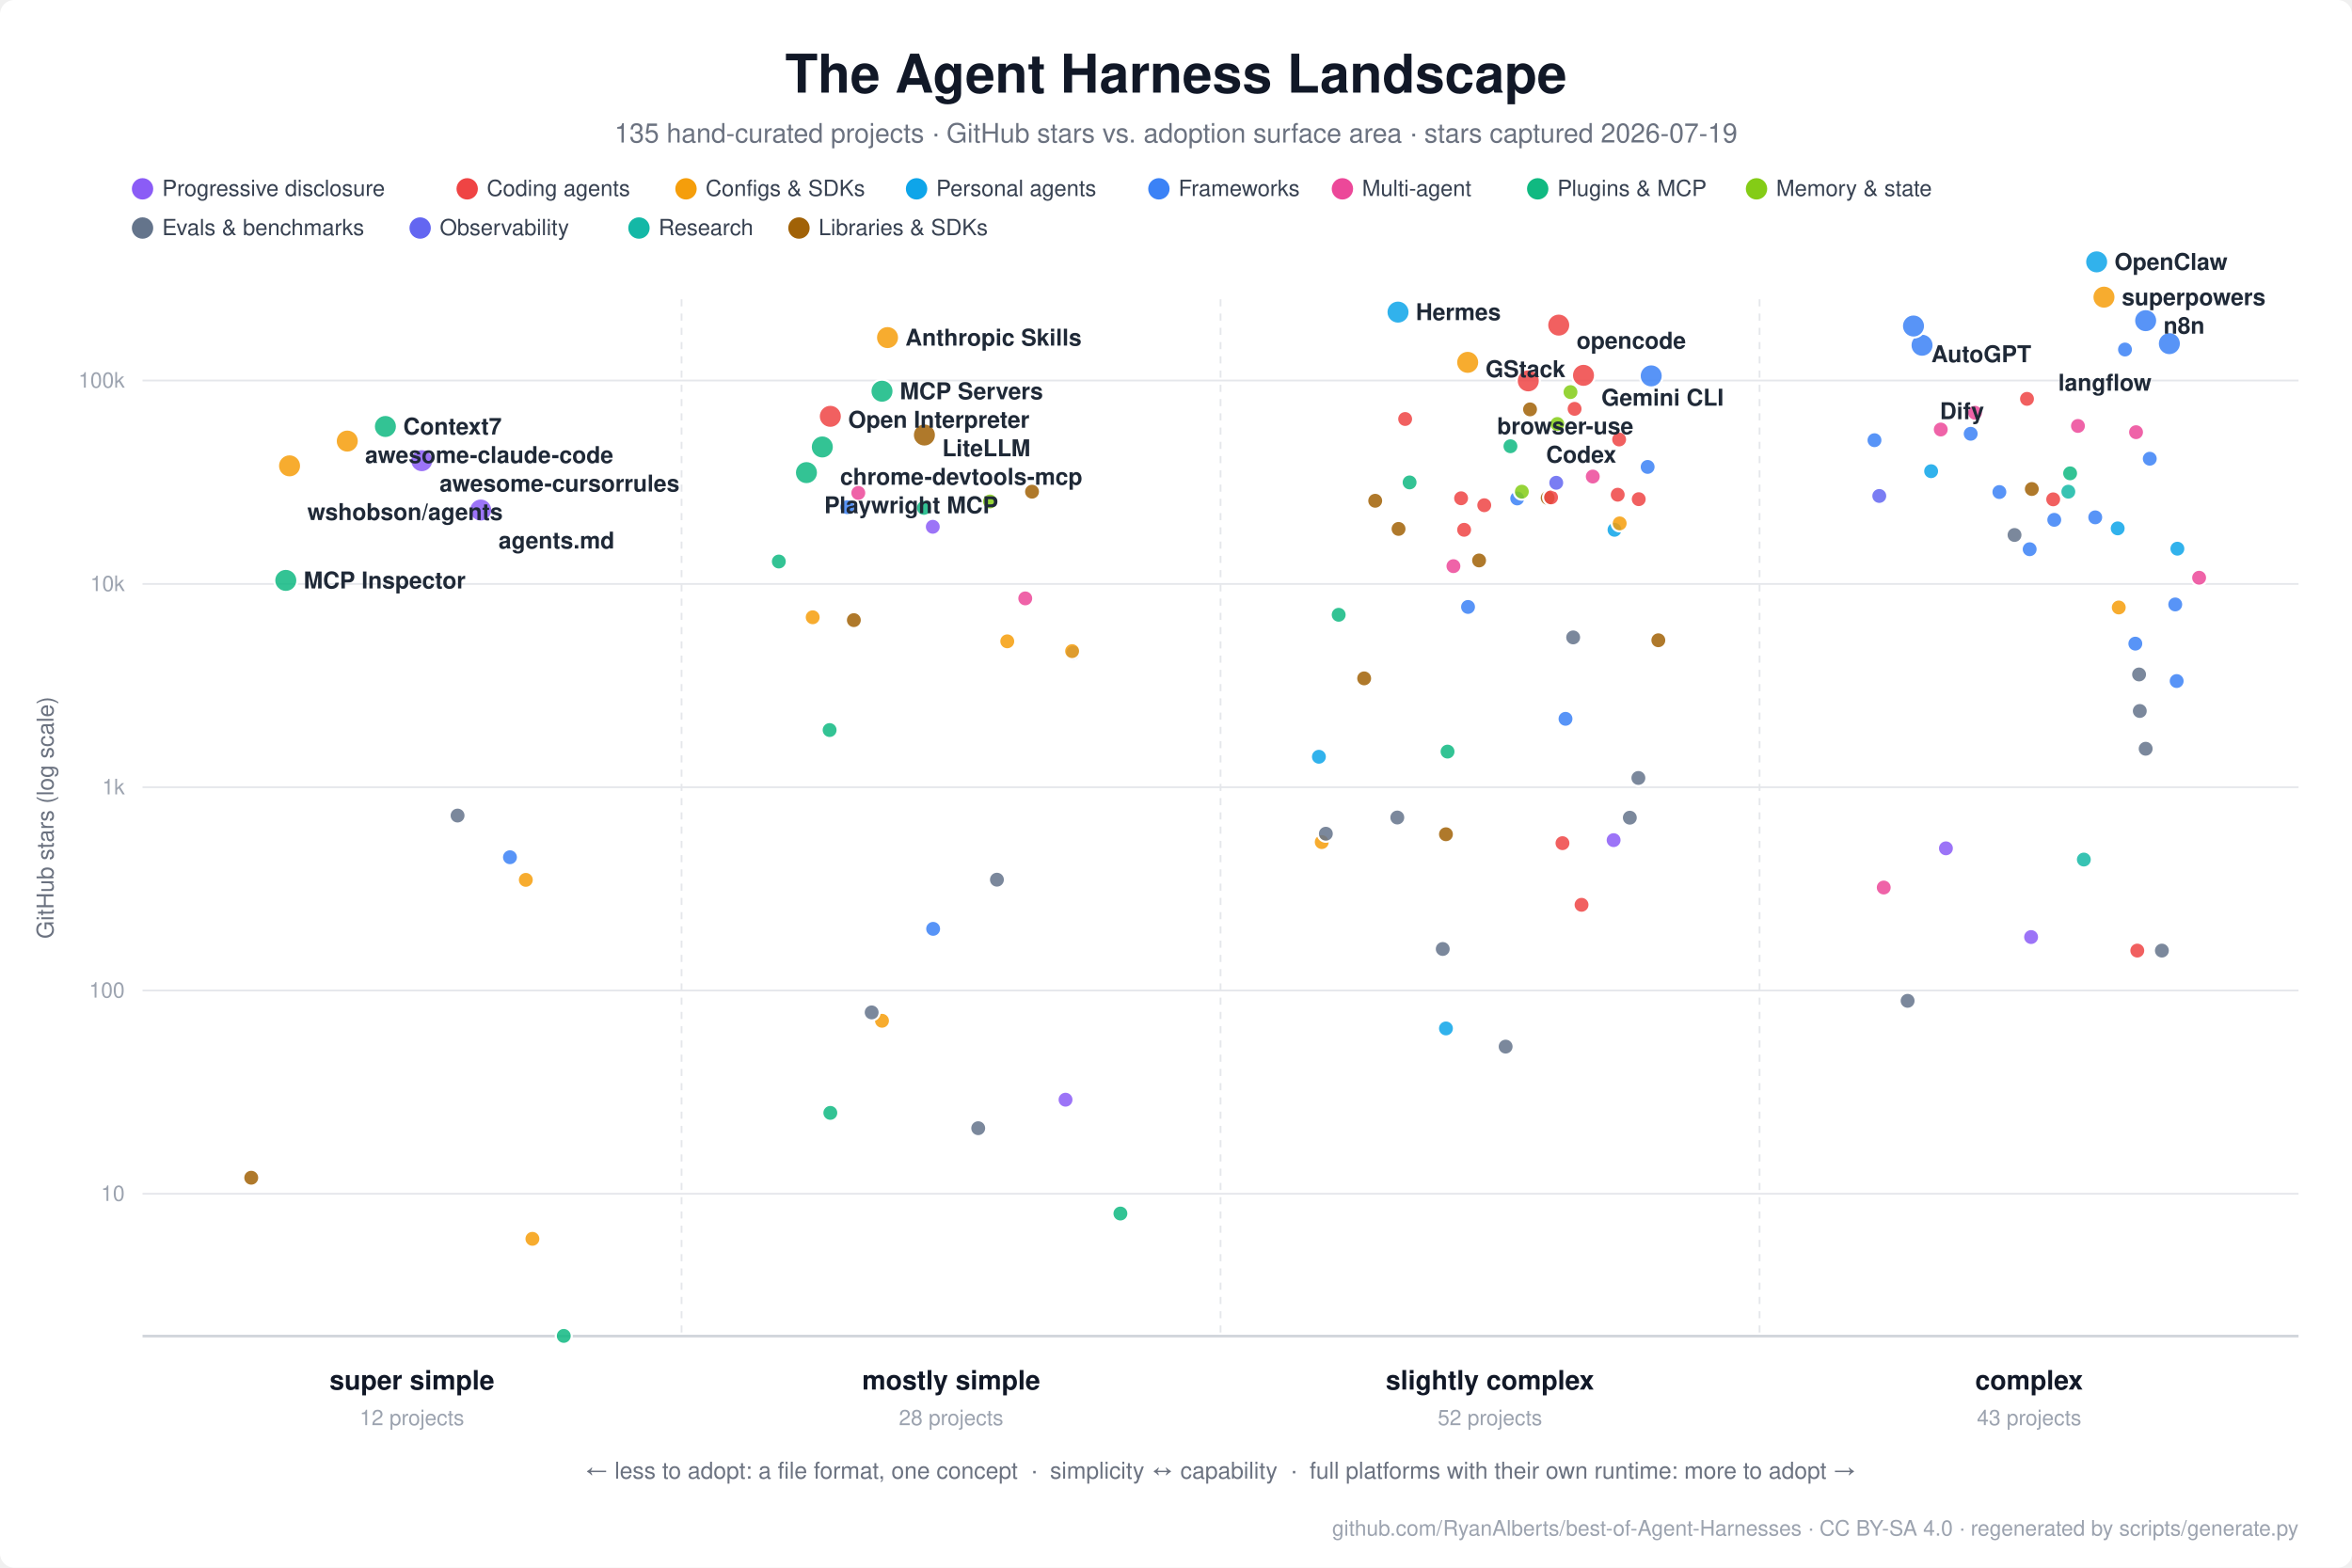
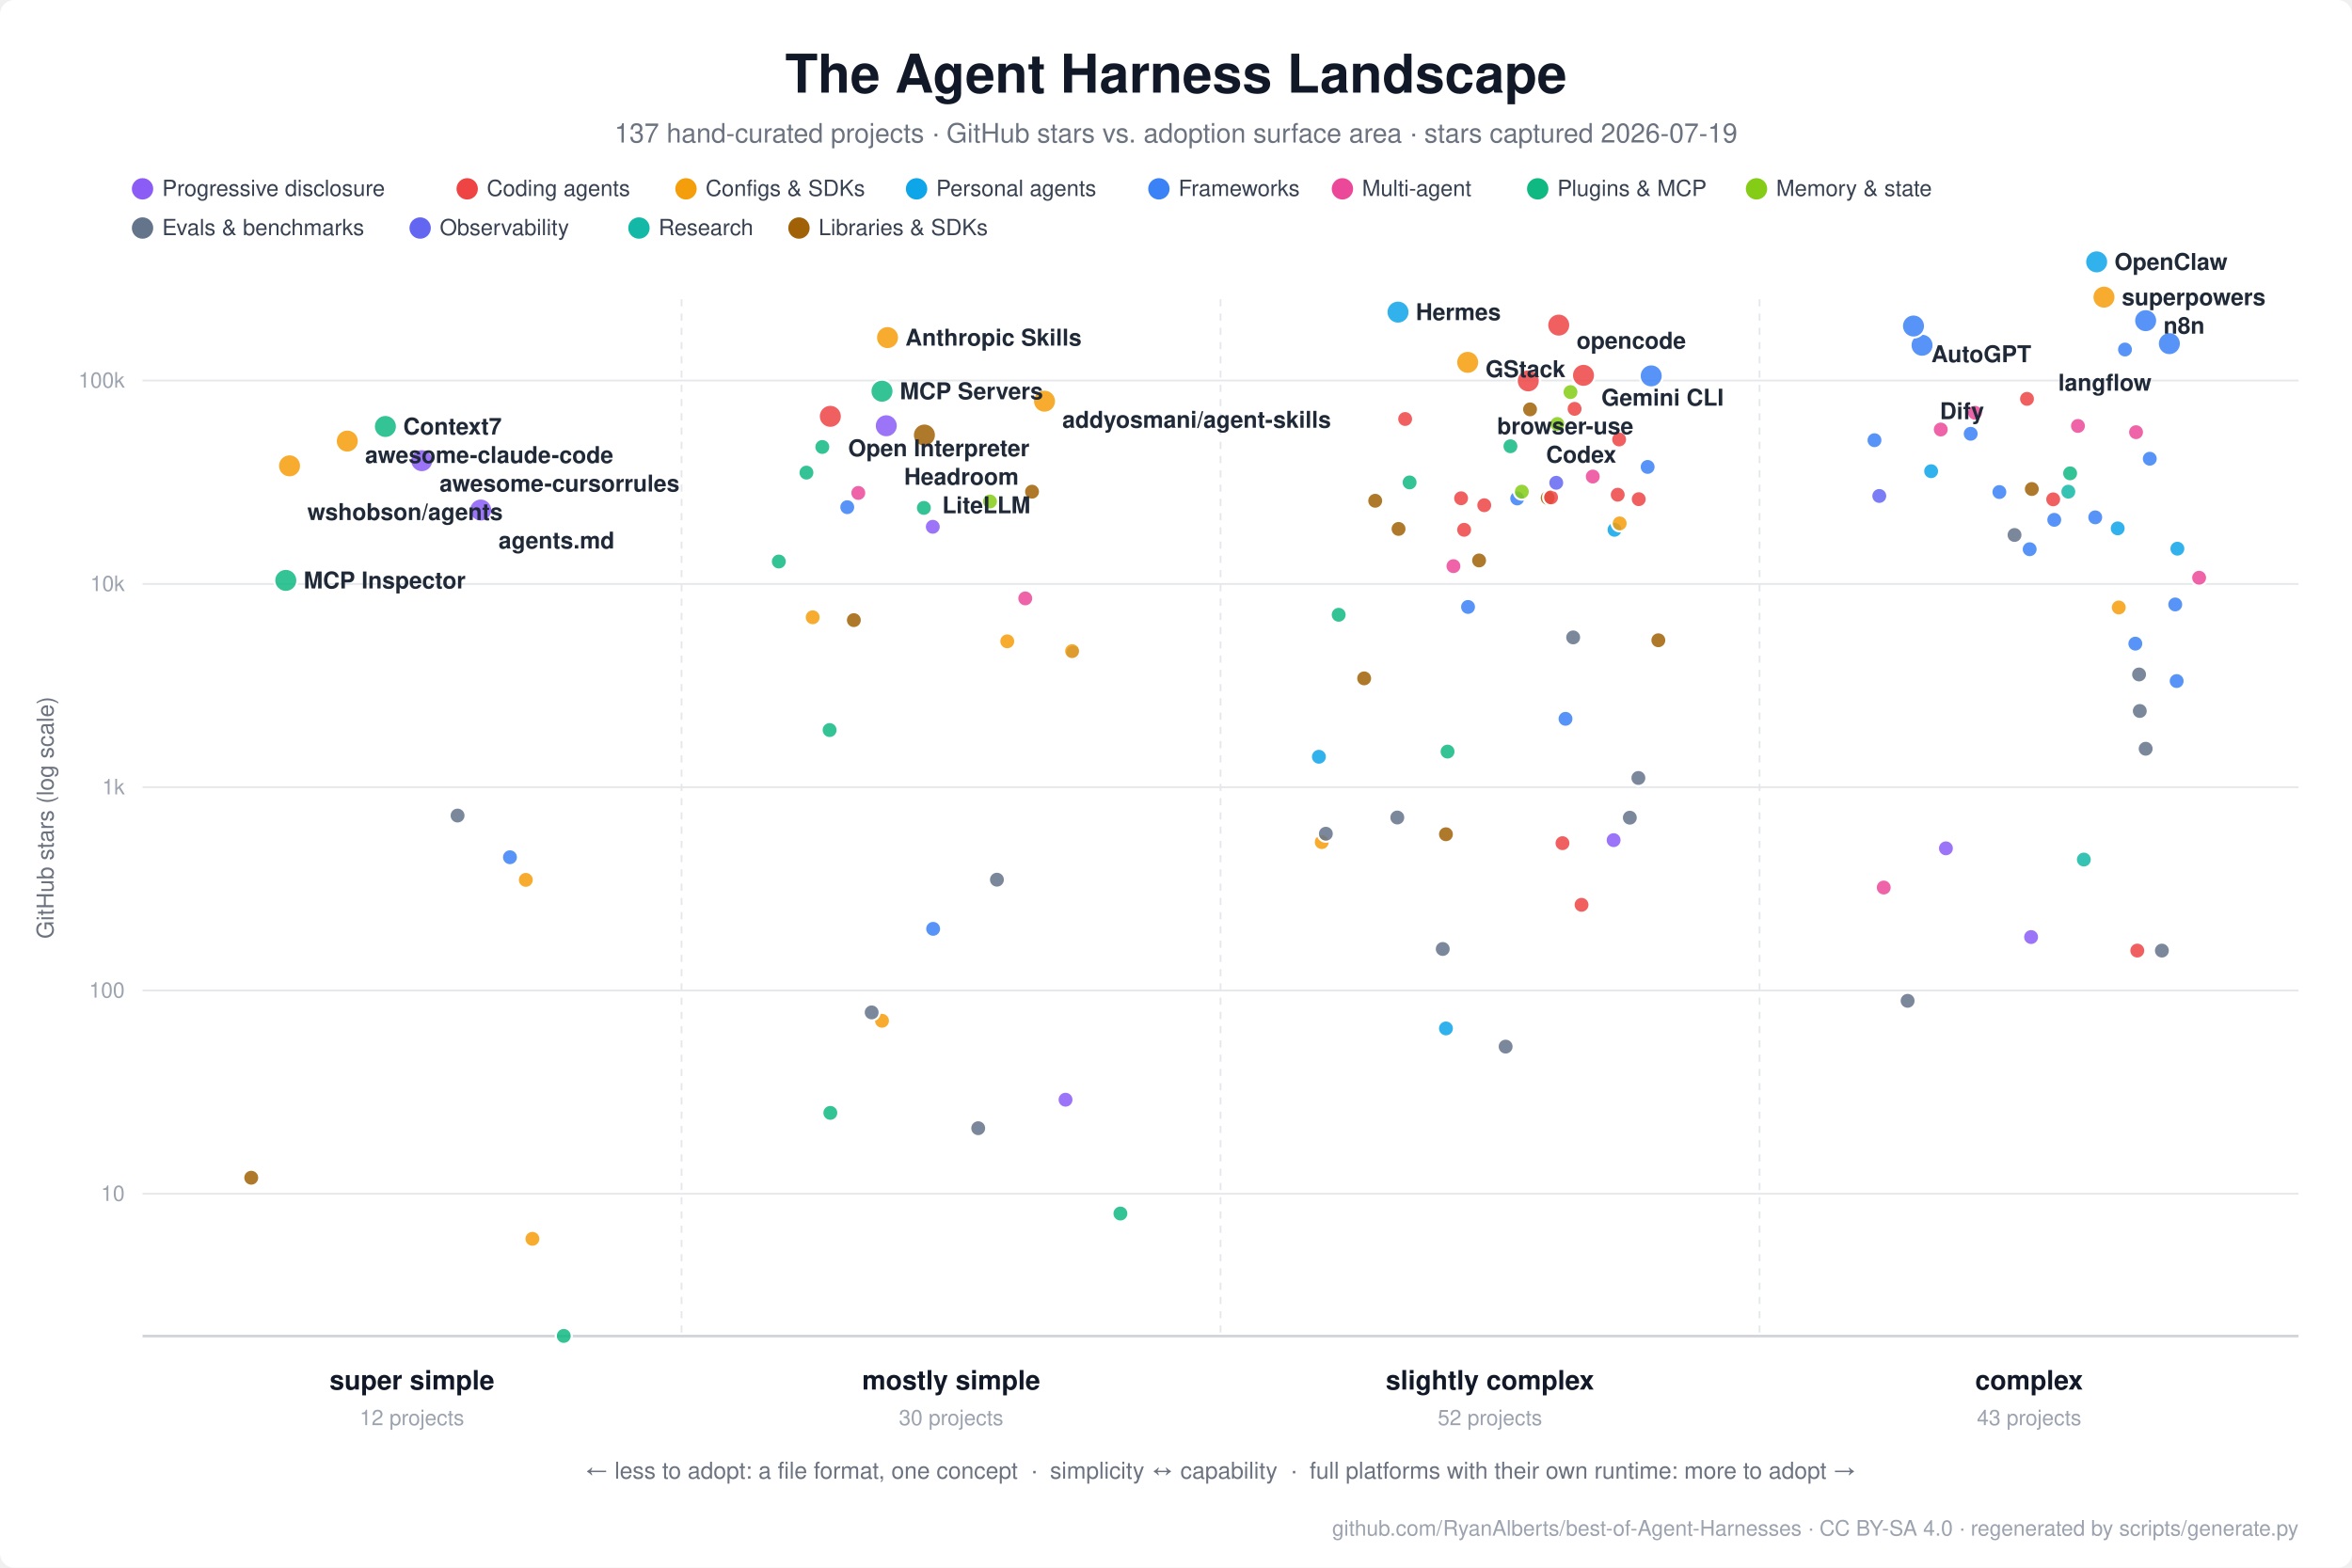
<svg xmlns="http://www.w3.org/2000/svg" viewBox="0 0 1320 880" font-family="-apple-system, 'Segoe UI', Helvetica, Arial, sans-serif">
  <rect width="1320" height="880" fill="#ffffff" rx="8" />
  <text x="660.0" y="52" text-anchor="middle" font-size="30" font-weight="700" fill="#111827">The Agent Harness Landscape</text>
-   <text x="660.0" y="80" text-anchor="middle" font-size="15" fill="#6b7280">135 hand-curated projects · GitHub stars vs. adoption surface area · stars captured 2026-07-19</text>
+   <text x="660.0" y="80" text-anchor="middle" font-size="15" fill="#6b7280">137 hand-curated projects · GitHub stars vs. adoption surface area · stars captured 2026-07-19</text>
  <circle cx="80" cy="106" r="6" fill="#8b5cf6" />
  <text x="91" y="110" font-size="12.5" fill="#374151">Progressive disclosure</text>
  <circle cx="262.2" cy="106" r="6" fill="#ef4444" />
  <text x="273.2" y="110" font-size="12.5" fill="#374151">Coding agents</text>
  <circle cx="385.0" cy="106" r="6" fill="#f59e0b" />
  <text x="396.0" y="110" font-size="12.5" fill="#374151">Configs &amp; SDKs</text>
  <circle cx="514.4" cy="106" r="6" fill="#0ea5e9" />
  <text x="525.4" y="110" font-size="12.5" fill="#374151">Personal agents</text>
  <circle cx="650.4" cy="106" r="6" fill="#3b82f6" />
  <text x="661.4" y="110" font-size="12.5" fill="#374151">Frameworks</text>
  <circle cx="753.4" cy="106" r="6" fill="#ec4899" />
  <text x="764.4" y="110" font-size="12.5" fill="#374151">Multi-agent</text>
  <circle cx="863.0" cy="106" r="6" fill="#10b981" />
  <text x="874.0" y="110" font-size="12.5" fill="#374151">Plugins &amp; MCP</text>
  <circle cx="985.8" cy="106" r="6" fill="#84cc16" />
  <text x="996.8" y="110" font-size="12.5" fill="#374151">Memory &amp; state</text>
  <circle cx="80" cy="128" r="6" fill="#64748b" />
  <text x="91" y="132" font-size="12.5" fill="#374151">Evals &amp; benchmarks</text>
  <circle cx="235.8" cy="128" r="6" fill="#6366f1" />
  <text x="246.8" y="132" font-size="12.5" fill="#374151">Observability</text>
  <circle cx="358.6" cy="128" r="6" fill="#14b8a6" />
  <text x="369.6" y="132" font-size="12.5" fill="#374151">Research</text>
  <circle cx="448.4" cy="128" r="6" fill="#a16207" />
  <text x="459.4" y="132" font-size="12.5" fill="#374151">Libraries &amp; SDKs</text>
  <line x1="80" y1="670.1" x2="1290" y2="670.1" stroke="#e5e7eb" stroke-width="1" />
  <text x="70" y="674.1" text-anchor="end" font-size="12" fill="#9ca3af">10</text>
  <line x1="80" y1="556.0" x2="1290" y2="556.0" stroke="#e5e7eb" stroke-width="1" />
  <text x="70" y="560.0" text-anchor="end" font-size="12" fill="#9ca3af">100</text>
  <line x1="80" y1="441.9" x2="1290" y2="441.9" stroke="#e5e7eb" stroke-width="1" />
  <text x="70" y="445.9" text-anchor="end" font-size="12" fill="#9ca3af">1k</text>
  <line x1="80" y1="327.8" x2="1290" y2="327.8" stroke="#e5e7eb" stroke-width="1" />
  <text x="70" y="331.8" text-anchor="end" font-size="12" fill="#9ca3af">10k</text>
  <line x1="80" y1="213.6" x2="1290" y2="213.6" stroke="#e5e7eb" stroke-width="1" />
  <text x="70" y="217.6" text-anchor="end" font-size="12" fill="#9ca3af">100k</text>
  <text x="30" y="459" font-size="13" fill="#6b7280" transform="rotate(-90 30 459)" text-anchor="middle">GitHub stars (log scale)</text>
  <text x="231.2" y="780" text-anchor="middle" font-size="15" font-weight="600" fill="#111827">super simple</text>
  <text x="231.2" y="800" text-anchor="middle" font-size="12" fill="#9ca3af">12 projects</text>
  <line x1="382.5" y1="168" x2="382.5" y2="750" stroke="#e5e7eb" stroke-width="1" stroke-dasharray="4 4" />
  <text x="533.8" y="780" text-anchor="middle" font-size="15" font-weight="600" fill="#111827">mostly simple</text>
-   <text x="533.8" y="800" text-anchor="middle" font-size="12" fill="#9ca3af">28 projects</text>
+   <text x="533.8" y="800" text-anchor="middle" font-size="12" fill="#9ca3af">30 projects</text>
  <line x1="685.0" y1="168" x2="685.0" y2="750" stroke="#e5e7eb" stroke-width="1" stroke-dasharray="4 4" />
  <text x="836.2" y="780" text-anchor="middle" font-size="15" font-weight="600" fill="#111827">slightly complex</text>
  <text x="836.2" y="800" text-anchor="middle" font-size="12" fill="#9ca3af">52 projects</text>
  <line x1="987.5" y1="168" x2="987.5" y2="750" stroke="#e5e7eb" stroke-width="1" stroke-dasharray="4 4" />
  <text x="1138.8" y="780" text-anchor="middle" font-size="15" font-weight="600" fill="#111827">complex</text>
  <text x="1138.8" y="800" text-anchor="middle" font-size="12" fill="#9ca3af">43 projects</text>
  <line x1="80" y1="750" x2="1290" y2="750" stroke="#d1d5db" stroke-width="1.5" />
  <text x="685.0" y="830" text-anchor="middle" font-size="13" fill="#6b7280">←  less to adopt: a file format, one concept  ·  simplicity ↔ capability  ·  full platforms with their own runtime: more to adopt  →</text>
  <circle cx="316.4" cy="749.9" r="4.5" fill="#10b981" fill-opacity="0.85" stroke="#ffffff" stroke-width="1.2" />
  <circle cx="298.8" cy="695.4" r="4.5" fill="#f59e0b" fill-opacity="0.85" stroke="#ffffff" stroke-width="1.2" />
  <circle cx="628.8" cy="681.2" r="4.5" fill="#10b981" fill-opacity="0.85" stroke="#ffffff" stroke-width="1.2" />
  <circle cx="141.0" cy="661.1" r="4.5" fill="#a16207" fill-opacity="0.85" stroke="#ffffff" stroke-width="1.2" />
  <circle cx="549.0" cy="633.3" r="4.5" fill="#64748b" fill-opacity="0.85" stroke="#ffffff" stroke-width="1.2" />
  <circle cx="466.0" cy="624.7" r="4.5" fill="#10b981" fill-opacity="0.85" stroke="#ffffff" stroke-width="1.2" />
  <circle cx="598.0" cy="617.3" r="4.5" fill="#8b5cf6" fill-opacity="0.85" stroke="#ffffff" stroke-width="1.2" />
  <circle cx="845.0" cy="587.5" r="4.5" fill="#64748b" fill-opacity="0.85" stroke="#ffffff" stroke-width="1.2" />
  <circle cx="811.5" cy="577.3" r="4.5" fill="#0ea5e9" fill-opacity="0.85" stroke="#ffffff" stroke-width="1.2" />
  <circle cx="495.0" cy="573.0" r="4.5" fill="#f59e0b" fill-opacity="0.85" stroke="#ffffff" stroke-width="1.2" />
  <circle cx="489.2" cy="568.3" r="4.5" fill="#64748b" fill-opacity="0.85" stroke="#ffffff" stroke-width="1.2" />
  <circle cx="1070.6" cy="561.8" r="4.5" fill="#64748b" fill-opacity="0.85" stroke="#ffffff" stroke-width="1.2" />
  <circle cx="1199.5" cy="533.6" r="4.5" fill="#ef4444" fill-opacity="0.85" stroke="#ffffff" stroke-width="1.2" />
  <circle cx="1213.3" cy="533.6" r="4.5" fill="#64748b" fill-opacity="0.85" stroke="#ffffff" stroke-width="1.2" />
  <circle cx="809.7" cy="532.7" r="4.5" fill="#64748b" fill-opacity="0.85" stroke="#ffffff" stroke-width="1.2" />
  <circle cx="1139.9" cy="526.0" r="4.5" fill="#8b5cf6" fill-opacity="0.85" stroke="#ffffff" stroke-width="1.2" />
  <circle cx="523.7" cy="521.4" r="4.5" fill="#3b82f6" fill-opacity="0.85" stroke="#ffffff" stroke-width="1.2" />
  <circle cx="887.6" cy="507.9" r="4.5" fill="#ef4444" fill-opacity="0.85" stroke="#ffffff" stroke-width="1.2" />
  <circle cx="1057.2" cy="498.2" r="4.5" fill="#ec4899" fill-opacity="0.85" stroke="#ffffff" stroke-width="1.2" />
  <circle cx="295.1" cy="493.9" r="4.5" fill="#f59e0b" fill-opacity="0.85" stroke="#ffffff" stroke-width="1.2" />
  <circle cx="559.5" cy="493.8" r="4.5" fill="#64748b" fill-opacity="0.85" stroke="#ffffff" stroke-width="1.2" />
  <circle cx="1169.5" cy="482.5" r="4.5" fill="#14b8a6" fill-opacity="0.85" stroke="#ffffff" stroke-width="1.2" />
  <circle cx="286.2" cy="481.2" r="4.5" fill="#3b82f6" fill-opacity="0.85" stroke="#ffffff" stroke-width="1.2" />
  <circle cx="1092.1" cy="476.2" r="4.5" fill="#8b5cf6" fill-opacity="0.85" stroke="#ffffff" stroke-width="1.2" />
  <circle cx="876.9" cy="473.3" r="4.5" fill="#ef4444" fill-opacity="0.85" stroke="#ffffff" stroke-width="1.2" />
  <circle cx="741.8" cy="472.7" r="4.5" fill="#f59e0b" fill-opacity="0.85" stroke="#ffffff" stroke-width="1.2" />
  <circle cx="905.6" cy="471.6" r="4.5" fill="#8b5cf6" fill-opacity="0.85" stroke="#ffffff" stroke-width="1.2" />
  <circle cx="811.5" cy="468.3" r="4.5" fill="#a16207" fill-opacity="0.85" stroke="#ffffff" stroke-width="1.2" />
  <circle cx="744.1" cy="468.0" r="4.5" fill="#64748b" fill-opacity="0.85" stroke="#ffffff" stroke-width="1.2" />
  <circle cx="914.7" cy="459.0" r="4.5" fill="#64748b" fill-opacity="0.85" stroke="#ffffff" stroke-width="1.2" />
  <circle cx="784.2" cy="458.9" r="4.5" fill="#64748b" fill-opacity="0.85" stroke="#ffffff" stroke-width="1.2" />
  <circle cx="256.8" cy="457.8" r="4.5" fill="#64748b" fill-opacity="0.85" stroke="#ffffff" stroke-width="1.2" />
  <circle cx="919.5" cy="436.7" r="4.5" fill="#64748b" fill-opacity="0.85" stroke="#ffffff" stroke-width="1.2" />
  <circle cx="740.2" cy="424.8" r="4.5" fill="#0ea5e9" fill-opacity="0.85" stroke="#ffffff" stroke-width="1.2" />
  <circle cx="812.4" cy="421.9" r="4.5" fill="#10b981" fill-opacity="0.85" stroke="#ffffff" stroke-width="1.2" />
  <circle cx="1204.2" cy="420.3" r="4.5" fill="#64748b" fill-opacity="0.85" stroke="#ffffff" stroke-width="1.2" />
  <circle cx="465.6" cy="409.8" r="4.5" fill="#10b981" fill-opacity="0.85" stroke="#ffffff" stroke-width="1.2" />
  <circle cx="878.6" cy="403.5" r="4.5" fill="#3b82f6" fill-opacity="0.85" stroke="#ffffff" stroke-width="1.2" />
  <circle cx="1200.9" cy="399.1" r="4.5" fill="#64748b" fill-opacity="0.85" stroke="#ffffff" stroke-width="1.2" />
  <circle cx="1221.6" cy="382.3" r="4.5" fill="#3b82f6" fill-opacity="0.85" stroke="#ffffff" stroke-width="1.2" />
  <circle cx="765.6" cy="380.8" r="4.5" fill="#a16207" fill-opacity="0.85" stroke="#ffffff" stroke-width="1.2" />
  <circle cx="1200.5" cy="378.6" r="4.5" fill="#64748b" fill-opacity="0.85" stroke="#ffffff" stroke-width="1.2" />
  <circle cx="602.3" cy="366.4" r="4.5" fill="#3b82f6" fill-opacity="0.85" stroke="#ffffff" stroke-width="1.2" />
  <circle cx="601.7" cy="365.5" r="4.5" fill="#f59e0b" fill-opacity="0.85" stroke="#ffffff" stroke-width="1.2" />
  <circle cx="1198.4" cy="361.3" r="4.5" fill="#3b82f6" fill-opacity="0.85" stroke="#ffffff" stroke-width="1.2" />
  <circle cx="565.3" cy="360.0" r="4.5" fill="#f59e0b" fill-opacity="0.85" stroke="#ffffff" stroke-width="1.2" />
  <circle cx="930.7" cy="359.4" r="4.5" fill="#a16207" fill-opacity="0.85" stroke="#ffffff" stroke-width="1.2" />
  <circle cx="882.9" cy="357.8" r="4.5" fill="#64748b" fill-opacity="0.85" stroke="#ffffff" stroke-width="1.2" />
  <circle cx="479.2" cy="348.1" r="4.5" fill="#a16207" fill-opacity="0.85" stroke="#ffffff" stroke-width="1.2" />
  <circle cx="456.1" cy="346.5" r="4.5" fill="#f59e0b" fill-opacity="0.85" stroke="#ffffff" stroke-width="1.2" />
  <circle cx="751.3" cy="345.1" r="4.5" fill="#10b981" fill-opacity="0.85" stroke="#ffffff" stroke-width="1.2" />
  <circle cx="1189.1" cy="341.0" r="4.5" fill="#f59e0b" fill-opacity="0.85" stroke="#ffffff" stroke-width="1.2" />
  <circle cx="823.9" cy="340.7" r="4.5" fill="#3b82f6" fill-opacity="0.85" stroke="#ffffff" stroke-width="1.2" />
  <circle cx="1220.8" cy="339.3" r="4.5" fill="#3b82f6" fill-opacity="0.85" stroke="#ffffff" stroke-width="1.2" />
  <circle cx="575.4" cy="335.9" r="4.5" fill="#ec4899" fill-opacity="0.85" stroke="#ffffff" stroke-width="1.2" />
  <circle cx="160.4" cy="325.8" r="6.5" fill="#10b981" fill-opacity="0.85" stroke="#ffffff" stroke-width="1.2" />
  <circle cx="1234.2" cy="324.3" r="4.5" fill="#ec4899" fill-opacity="0.85" stroke="#ffffff" stroke-width="1.2" />
  <circle cx="815.7" cy="317.8" r="4.5" fill="#ec4899" fill-opacity="0.85" stroke="#ffffff" stroke-width="1.2" />
  <circle cx="437.1" cy="315.2" r="4.5" fill="#10b981" fill-opacity="0.85" stroke="#ffffff" stroke-width="1.2" />
  <circle cx="830.1" cy="314.6" r="4.5" fill="#a16207" fill-opacity="0.85" stroke="#ffffff" stroke-width="1.2" />
  <circle cx="1139.1" cy="308.3" r="4.5" fill="#3b82f6" fill-opacity="0.85" stroke="#ffffff" stroke-width="1.2" />
  <circle cx="1222.0" cy="308.0" r="4.5" fill="#0ea5e9" fill-opacity="0.85" stroke="#ffffff" stroke-width="1.2" />
  <circle cx="1130.6" cy="300.3" r="4.5" fill="#64748b" fill-opacity="0.85" stroke="#ffffff" stroke-width="1.2" />
  <circle cx="821.7" cy="297.4" r="4.5" fill="#ef4444" fill-opacity="0.85" stroke="#ffffff" stroke-width="1.2" />
  <circle cx="906.1" cy="297.4" r="4.5" fill="#0ea5e9" fill-opacity="0.85" stroke="#ffffff" stroke-width="1.2" />
  <circle cx="784.9" cy="296.9" r="4.5" fill="#a16207" fill-opacity="0.85" stroke="#ffffff" stroke-width="1.2" />
  <circle cx="1188.5" cy="296.6" r="4.5" fill="#0ea5e9" fill-opacity="0.85" stroke="#ffffff" stroke-width="1.2" />
  <circle cx="523.5" cy="295.7" r="4.5" fill="#8b5cf6" fill-opacity="0.85" stroke="#ffffff" stroke-width="1.2" />
  <circle cx="909.0" cy="293.8" r="4.5" fill="#f59e0b" fill-opacity="0.85" stroke="#ffffff" stroke-width="1.2" />
  <circle cx="1152.9" cy="291.8" r="4.5" fill="#3b82f6" fill-opacity="0.85" stroke="#ffffff" stroke-width="1.2" />
  <circle cx="1175.9" cy="290.4" r="4.5" fill="#3b82f6" fill-opacity="0.85" stroke="#ffffff" stroke-width="1.2" />
  <circle cx="269.8" cy="286.3" r="6.5" fill="#8b5cf6" fill-opacity="0.85" stroke="#ffffff" stroke-width="1.2" />
  <circle cx="518.5" cy="285.1" r="4.5" fill="#10b981" fill-opacity="0.85" stroke="#ffffff" stroke-width="1.2" />
  <circle cx="475.5" cy="284.7" r="4.5" fill="#3b82f6" fill-opacity="0.85" stroke="#ffffff" stroke-width="1.2" />
  <circle cx="833.0" cy="283.6" r="4.5" fill="#ef4444" fill-opacity="0.85" stroke="#ffffff" stroke-width="1.2" />
  <circle cx="555.6" cy="281.5" r="4.5" fill="#84cc16" fill-opacity="0.85" stroke="#ffffff" stroke-width="1.2" />
  <circle cx="771.8" cy="281.1" r="4.5" fill="#a16207" fill-opacity="0.85" stroke="#ffffff" stroke-width="1.2" />
  <circle cx="1152.3" cy="280.3" r="4.5" fill="#ef4444" fill-opacity="0.85" stroke="#ffffff" stroke-width="1.2" />
  <circle cx="919.7" cy="280.2" r="4.5" fill="#ef4444" fill-opacity="0.85" stroke="#ffffff" stroke-width="1.2" />
  <circle cx="851.5" cy="279.8" r="4.5" fill="#3b82f6" fill-opacity="0.85" stroke="#ffffff" stroke-width="1.2" />
  <circle cx="820.0" cy="279.7" r="4.5" fill="#ef4444" fill-opacity="0.85" stroke="#ffffff" stroke-width="1.2" />
  <circle cx="868.6" cy="279.5" r="4.5" fill="#a16207" fill-opacity="0.85" stroke="#ffffff" stroke-width="1.2" />
  <circle cx="870.5" cy="279.2" r="4.5" fill="#ef4444" fill-opacity="0.85" stroke="#ffffff" stroke-width="1.2" />
  <circle cx="1054.7" cy="278.4" r="4.5" fill="#6366f1" fill-opacity="0.85" stroke="#ffffff" stroke-width="1.2" />
  <circle cx="907.9" cy="277.7" r="4.5" fill="#ef4444" fill-opacity="0.85" stroke="#ffffff" stroke-width="1.2" />
  <circle cx="481.7" cy="276.7" r="4.5" fill="#ec4899" fill-opacity="0.85" stroke="#ffffff" stroke-width="1.2" />
  <circle cx="1122.1" cy="276.2" r="4.5" fill="#3b82f6" fill-opacity="0.85" stroke="#ffffff" stroke-width="1.2" />
  <circle cx="854.1" cy="276.0" r="4.5" fill="#84cc16" fill-opacity="0.85" stroke="#ffffff" stroke-width="1.2" />
  <circle cx="579.2" cy="276.0" r="4.5" fill="#a16207" fill-opacity="0.85" stroke="#ffffff" stroke-width="1.2" />
  <circle cx="1160.8" cy="276.0" r="4.5" fill="#14b8a6" fill-opacity="0.85" stroke="#ffffff" stroke-width="1.2" />
  <circle cx="1140.3" cy="274.5" r="4.5" fill="#a16207" fill-opacity="0.85" stroke="#ffffff" stroke-width="1.2" />
  <circle cx="873.4" cy="271.0" r="4.5" fill="#6366f1" fill-opacity="0.85" stroke="#ffffff" stroke-width="1.2" />
  <circle cx="791.1" cy="270.8" r="4.5" fill="#10b981" fill-opacity="0.85" stroke="#ffffff" stroke-width="1.2" />
  <circle cx="893.9" cy="267.5" r="4.5" fill="#ec4899" fill-opacity="0.85" stroke="#ffffff" stroke-width="1.2" />
  <circle cx="1161.8" cy="265.7" r="4.5" fill="#10b981" fill-opacity="0.85" stroke="#ffffff" stroke-width="1.2" />
-   <circle cx="452.6" cy="265.3" r="6.5" fill="#10b981" fill-opacity="0.85" stroke="#ffffff" stroke-width="1.2" />
+   <circle cx="452.6" cy="265.3" r="4.5" fill="#10b981" fill-opacity="0.85" stroke="#ffffff" stroke-width="1.2" />
  <circle cx="1083.8" cy="264.5" r="4.5" fill="#0ea5e9" fill-opacity="0.85" stroke="#ffffff" stroke-width="1.2" />
  <circle cx="924.7" cy="262.1" r="4.5" fill="#3b82f6" fill-opacity="0.85" stroke="#ffffff" stroke-width="1.2" />
  <circle cx="162.5" cy="261.5" r="6.5" fill="#f59e0b" fill-opacity="0.85" stroke="#ffffff" stroke-width="1.2" />
  <circle cx="236.7" cy="258.6" r="6.5" fill="#8b5cf6" fill-opacity="0.85" stroke="#ffffff" stroke-width="1.2" />
  <circle cx="1206.5" cy="257.5" r="4.5" fill="#3b82f6" fill-opacity="0.85" stroke="#ffffff" stroke-width="1.2" />
-   <circle cx="461.5" cy="250.9" r="6.5" fill="#10b981" fill-opacity="0.85" stroke="#ffffff" stroke-width="1.2" />
+   <circle cx="461.5" cy="250.9" r="4.5" fill="#10b981" fill-opacity="0.85" stroke="#ffffff" stroke-width="1.2" />
  <circle cx="847.7" cy="250.5" r="4.5" fill="#10b981" fill-opacity="0.85" stroke="#ffffff" stroke-width="1.2" />
  <circle cx="194.9" cy="247.6" r="6.5" fill="#f59e0b" fill-opacity="0.85" stroke="#ffffff" stroke-width="1.2" />
  <circle cx="1052.0" cy="247.1" r="4.5" fill="#3b82f6" fill-opacity="0.85" stroke="#ffffff" stroke-width="1.2" />
  <circle cx="908.7" cy="246.7" r="4.5" fill="#ef4444" fill-opacity="0.85" stroke="#ffffff" stroke-width="1.2" />
  <circle cx="518.8" cy="244.2" r="6.5" fill="#a16207" fill-opacity="0.85" stroke="#ffffff" stroke-width="1.2" />
  <circle cx="1106.0" cy="243.5" r="4.5" fill="#3b82f6" fill-opacity="0.85" stroke="#ffffff" stroke-width="1.2" />
  <circle cx="1198.8" cy="242.6" r="4.5" fill="#ec4899" fill-opacity="0.85" stroke="#ffffff" stroke-width="1.2" />
  <circle cx="1089.2" cy="241.1" r="4.5" fill="#ec4899" fill-opacity="0.85" stroke="#ffffff" stroke-width="1.2" />
  <circle cx="216.3" cy="239.4" r="6.5" fill="#10b981" fill-opacity="0.85" stroke="#ffffff" stroke-width="1.2" />
  <circle cx="1166.2" cy="239.1" r="4.5" fill="#ec4899" fill-opacity="0.85" stroke="#ffffff" stroke-width="1.2" />
+   <circle cx="497.4" cy="239.0" r="6.5" fill="#8b5cf6" fill-opacity="0.85" stroke="#ffffff" stroke-width="1.2" />
  <circle cx="874.0" cy="238.0" r="4.5" fill="#84cc16" fill-opacity="0.85" stroke="#ffffff" stroke-width="1.2" />
  <circle cx="788.6" cy="235.2" r="4.5" fill="#ef4444" fill-opacity="0.85" stroke="#ffffff" stroke-width="1.2" />
  <circle cx="466.0" cy="233.7" r="6.5" fill="#ef4444" fill-opacity="0.85" stroke="#ffffff" stroke-width="1.2" />
  <circle cx="1108.4" cy="231.7" r="4.5" fill="#ec4899" fill-opacity="0.85" stroke="#ffffff" stroke-width="1.2" />
  <circle cx="858.7" cy="229.8" r="4.5" fill="#a16207" fill-opacity="0.85" stroke="#ffffff" stroke-width="1.2" />
  <circle cx="883.7" cy="229.5" r="4.5" fill="#ef4444" fill-opacity="0.85" stroke="#ffffff" stroke-width="1.2" />
+   <circle cx="586.2" cy="225.2" r="6.5" fill="#f59e0b" fill-opacity="0.85" stroke="#ffffff" stroke-width="1.2" />
  <circle cx="1137.6" cy="223.9" r="4.5" fill="#ef4444" fill-opacity="0.85" stroke="#ffffff" stroke-width="1.2" />
  <circle cx="881.4" cy="220.1" r="4.5" fill="#84cc16" fill-opacity="0.85" stroke="#ffffff" stroke-width="1.2" />
  <circle cx="495.0" cy="219.6" r="6.5" fill="#10b981" fill-opacity="0.85" stroke="#ffffff" stroke-width="1.2" />
  <circle cx="857.7" cy="213.8" r="6.5" fill="#ef4444" fill-opacity="0.85" stroke="#ffffff" stroke-width="1.2" />
  <circle cx="926.7" cy="211.0" r="6.5" fill="#3b82f6" fill-opacity="0.85" stroke="#ffffff" stroke-width="1.2" />
  <circle cx="888.7" cy="210.7" r="6.5" fill="#ef4444" fill-opacity="0.85" stroke="#ffffff" stroke-width="1.2" />
  <circle cx="823.7" cy="203.4" r="6.5" fill="#f59e0b" fill-opacity="0.85" stroke="#ffffff" stroke-width="1.2" />
  <circle cx="1192.6" cy="196.2" r="4.5" fill="#3b82f6" fill-opacity="0.85" stroke="#ffffff" stroke-width="1.2" />
  <circle cx="1078.7" cy="193.8" r="6.5" fill="#3b82f6" fill-opacity="0.85" stroke="#ffffff" stroke-width="1.2" />
  <circle cx="1217.5" cy="192.9" r="6.5" fill="#3b82f6" fill-opacity="0.85" stroke="#ffffff" stroke-width="1.2" />
  <circle cx="498.1" cy="189.5" r="6.5" fill="#f59e0b" fill-opacity="0.85" stroke="#ffffff" stroke-width="1.2" />
  <circle cx="1073.9" cy="183.0" r="6.5" fill="#3b82f6" fill-opacity="0.85" stroke="#ffffff" stroke-width="1.2" />
  <circle cx="874.8" cy="182.5" r="6.5" fill="#ef4444" fill-opacity="0.85" stroke="#ffffff" stroke-width="1.2" />
  <circle cx="1204.2" cy="180.0" r="6.5" fill="#3b82f6" fill-opacity="0.85" stroke="#ffffff" stroke-width="1.2" />
  <circle cx="784.6" cy="175.2" r="6.5" fill="#0ea5e9" fill-opacity="0.85" stroke="#ffffff" stroke-width="1.2" />
  <circle cx="1180.8" cy="166.8" r="6.5" fill="#f59e0b" fill-opacity="0.85" stroke="#ffffff" stroke-width="1.2" />
  <circle cx="1176.7" cy="147.0" r="6.5" fill="#0ea5e9" fill-opacity="0.85" stroke="#ffffff" stroke-width="1.2" />
  <text x="226.3" y="243.9" text-anchor="start" font-size="13" font-weight="600" fill="#1f2937">Context7</text>
  <text x="204.9" y="259.9" text-anchor="start" font-size="13" font-weight="600" fill="#1f2937">awesome-claude-code</text>
  <text x="246.7" y="275.9" text-anchor="start" font-size="13" font-weight="600" fill="#1f2937">awesome-cursorrules</text>
  <text x="172.5" y="291.9" text-anchor="start" font-size="13" font-weight="600" fill="#1f2937">wshobson/agents</text>
  <text x="279.8" y="307.9" text-anchor="start" font-size="13" font-weight="600" fill="#1f2937">agents.md</text>
  <text x="170.4" y="330.3" text-anchor="start" font-size="13" font-weight="600" fill="#1f2937">MCP Inspector</text>
  <text x="508.1" y="194.0" text-anchor="start" font-size="13" font-weight="600" fill="#1f2937">Anthropic Skills</text>
  <text x="505.0" y="224.1" text-anchor="start" font-size="13" font-weight="600" fill="#1f2937">MCP Servers</text>
-   <text x="476.0" y="240.1" text-anchor="start" font-size="13" font-weight="600" fill="#1f2937">Open Interpreter</text>
-   <text x="528.8" y="256.1" text-anchor="start" font-size="13" font-weight="600" fill="#1f2937">LiteLLM</text>
-   <text x="471.5" y="272.1" text-anchor="start" font-size="13" font-weight="600" fill="#1f2937">chrome-devtools-mcp</text>
-   <text x="462.6" y="288.1" text-anchor="start" font-size="13" font-weight="600" fill="#1f2937">Playwright MCP</text>
+   <text x="596.2" y="240.1" text-anchor="start" font-size="13" font-weight="600" fill="#1f2937">addyosmani/agent-skills</text>
+   <text x="476.0" y="256.1" text-anchor="start" font-size="13" font-weight="600" fill="#1f2937">Open Interpreter</text>
+   <text x="507.4" y="272.1" text-anchor="start" font-size="13" font-weight="600" fill="#1f2937">Headroom</text>
+   <text x="528.8" y="288.1" text-anchor="start" font-size="13" font-weight="600" fill="#1f2937">LiteLLM</text>
  <text x="794.6" y="179.7" text-anchor="start" font-size="13" font-weight="600" fill="#1f2937">Hermes</text>
  <text x="884.8" y="195.7" text-anchor="start" font-size="13" font-weight="600" fill="#1f2937">opencode</text>
  <text x="833.7" y="211.7" text-anchor="start" font-size="13" font-weight="600" fill="#1f2937">GStack</text>
  <text x="898.7" y="227.7" text-anchor="start" font-size="13" font-weight="600" fill="#1f2937">Gemini CLI</text>
  <text x="916.7" y="243.7" text-anchor="end" font-size="13" font-weight="600" fill="#1f2937">browser-use</text>
  <text x="867.7" y="259.7" text-anchor="start" font-size="13" font-weight="600" fill="#1f2937">Codex</text>
  <text x="1186.7" y="151.5" text-anchor="start" font-size="13" font-weight="600" fill="#1f2937">OpenClaw</text>
  <text x="1190.8" y="171.3" text-anchor="start" font-size="13" font-weight="600" fill="#1f2937">superpowers</text>
  <text x="1214.2" y="187.3" text-anchor="start" font-size="13" font-weight="600" fill="#1f2937">n8n</text>
  <text x="1083.9" y="203.3" text-anchor="start" font-size="13" font-weight="600" fill="#1f2937">AutoGPT</text>
  <text x="1207.5" y="219.3" text-anchor="end" font-size="13" font-weight="600" fill="#1f2937">langflow</text>
  <text x="1088.7" y="235.3" text-anchor="start" font-size="13" font-weight="600" fill="#1f2937">Dify</text>
  <text x="1290" y="862" text-anchor="end" font-size="12" fill="#9ca3af">github.com/RyanAlberts/best-of-Agent-Harnesses · CC BY-SA 4.0 · regenerated by scripts/generate.py</text>
</svg>
